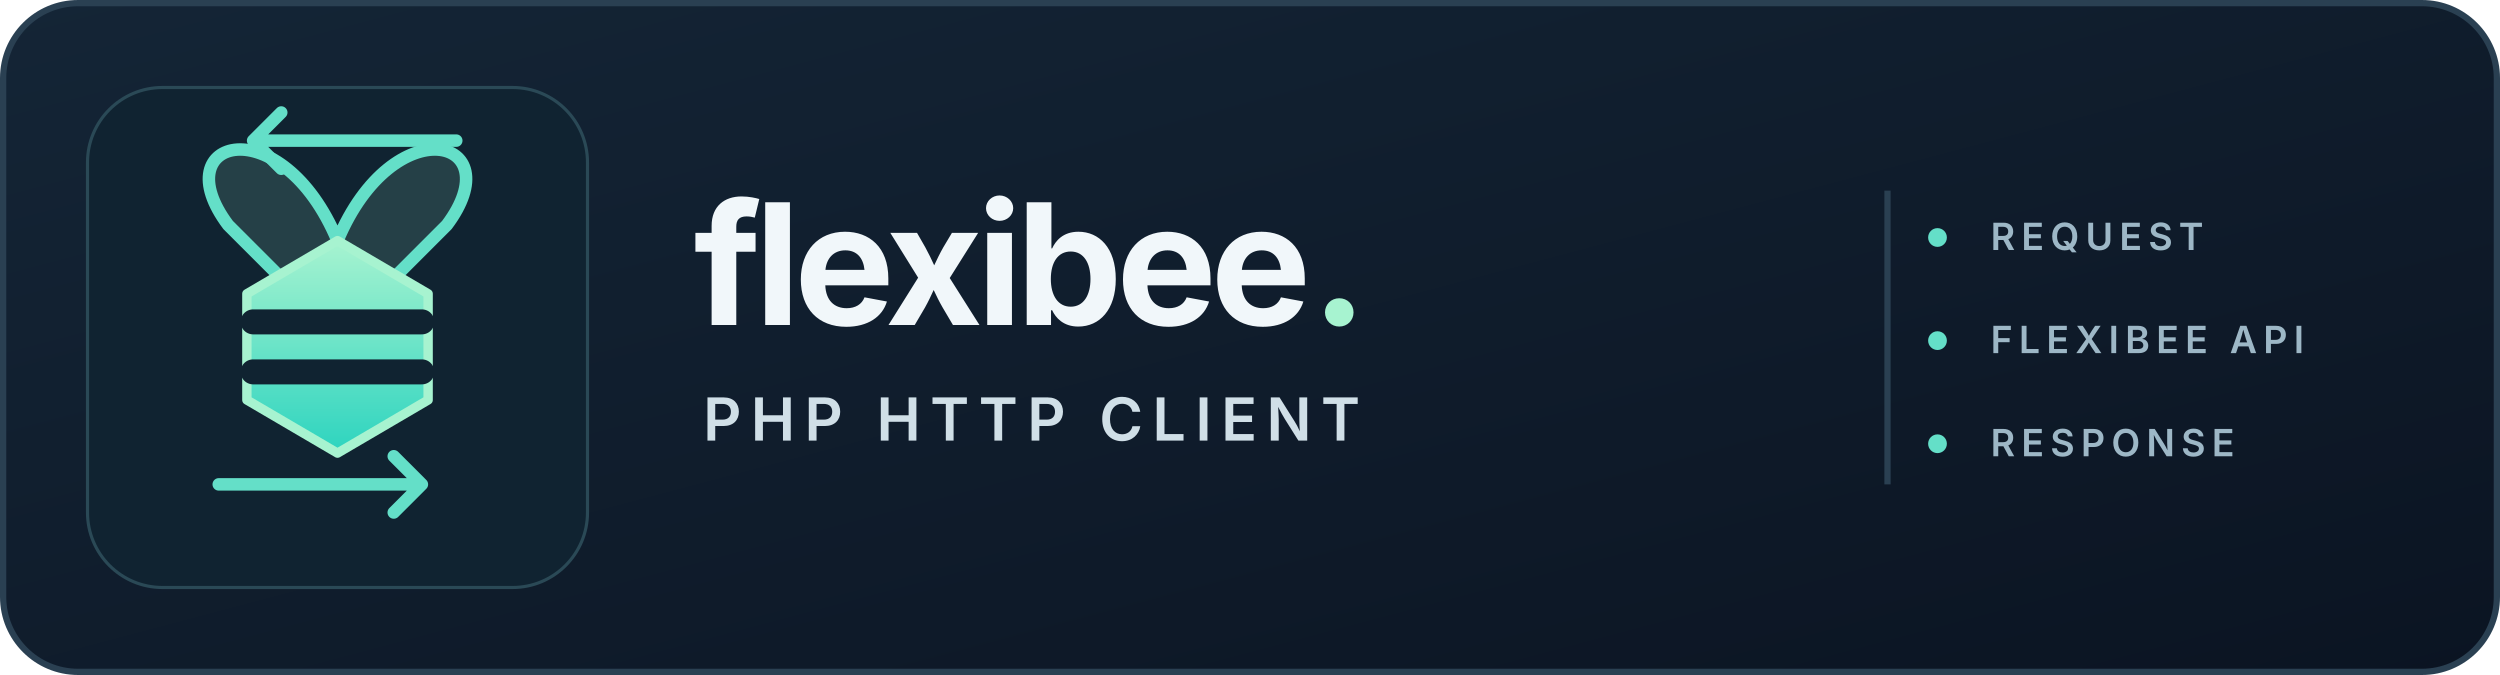
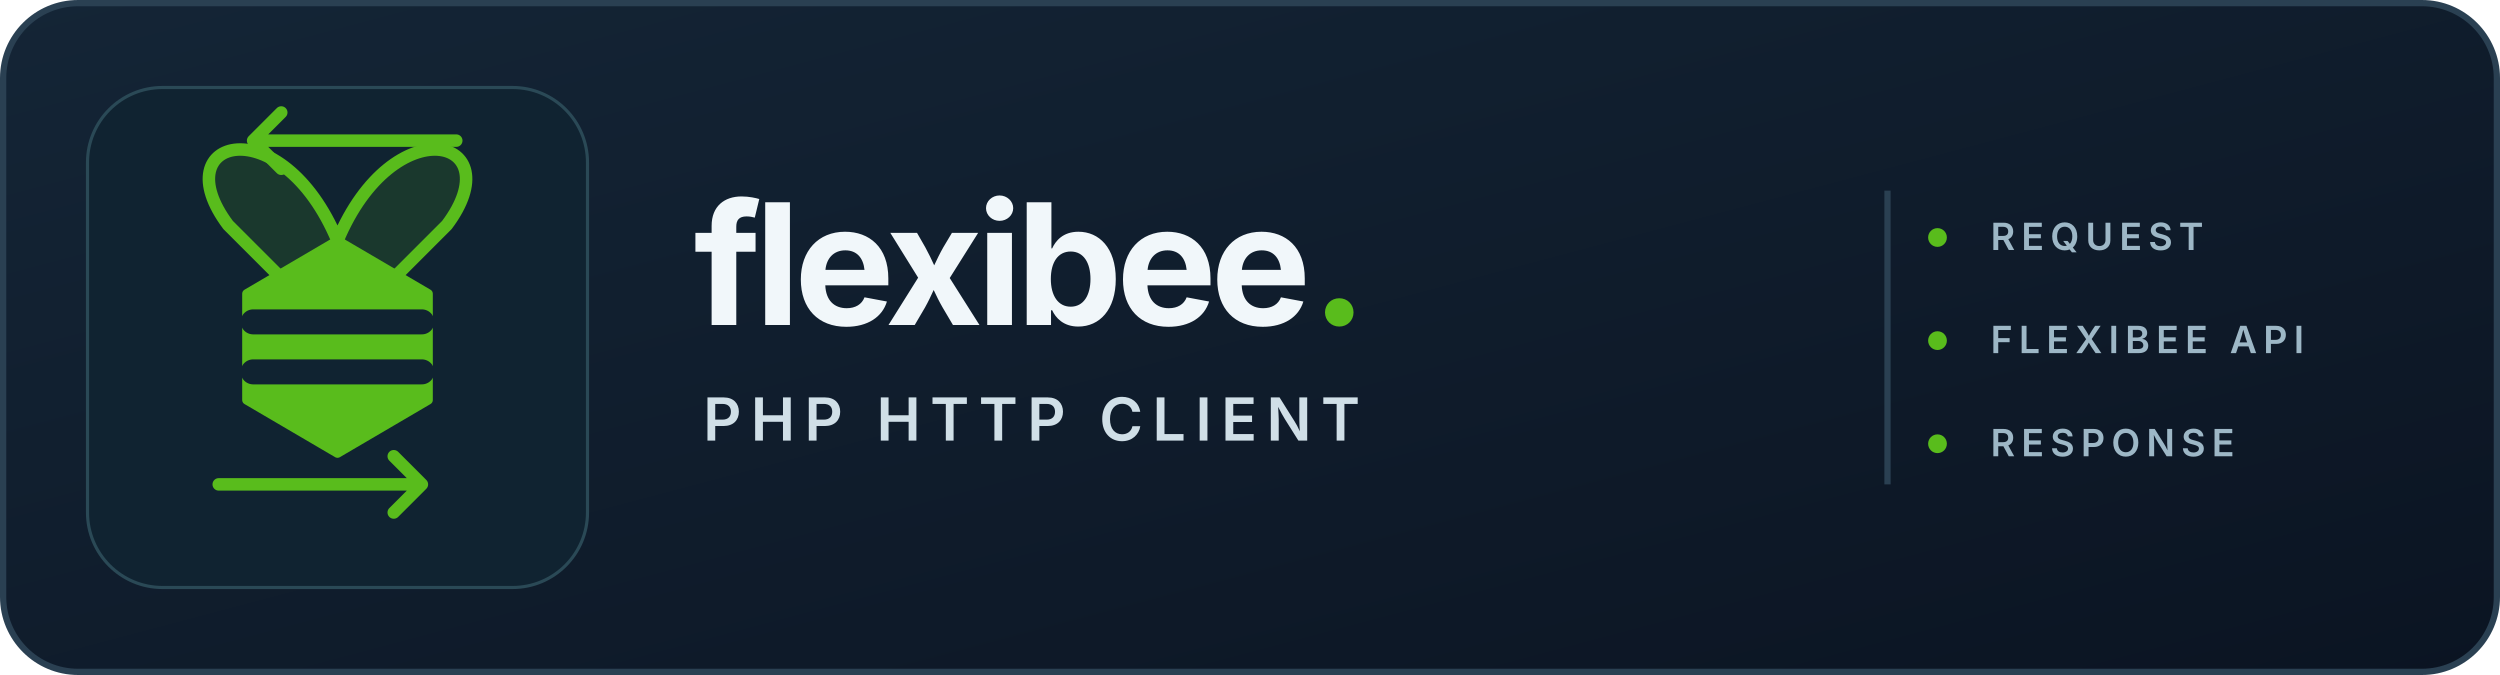
<svg xmlns="http://www.w3.org/2000/svg" width="800" height="216" viewBox="0 0 800 216" role="img" aria-labelledby="title description">
  <defs>
    <linearGradient id="panel" x2="1" y2="1">
      <stop stop-color="#142536" />
      <stop offset="1" stop-color="#0b1422" />
    </linearGradient>
-     <linearGradient id="bee" x2="0" y2="1">
-       <stop stop-color="#a7f3d0" />
-       <stop offset="1" stop-color="#2dd4bf" />
-     </linearGradient>
  </defs>
  <rect x="1" y="1" width="798" height="214" rx="24" fill="url(#panel)" stroke="#2a4052" stroke-width="2" />
  <rect x="28" y="28" width="160" height="160" rx="24" fill="#102331" stroke="#2a4956" />
  <g fill="none" stroke-linecap="round" stroke-linejoin="round">
-     <path d="M73 72c-21-28 17-38 35 5 18-43 56-33 35-5l-20 20H93Z" fill="#a7f3d0" fill-opacity=".14" stroke="#64dfc8" stroke-width="4" />
-     <path d="m108 77 29 17v34l-29 17-29-17V94Z" fill="url(#bee)" stroke="#a7f3d0" stroke-width="3" />
+     <path d="M73 72c-21-28 17-38 35 5 18-43 56-33 35-5l-20 20H93Z" fill="#59BC1C" fill-opacity=".14" stroke="#59BC1C" stroke-width="4" />
+     <path d="m108 77 29 17v34l-29 17-29-17V94Z" fill="#59BC1C" stroke="#59BC1C" stroke-width="3" />
    <path d="M81 103h54M81 119h54" stroke="#102331" stroke-width="8" />
-     <path d="M70 155h65l-9-9m9 9-9 9M146 45H81l9-9m-9 9 9 9" stroke="#64dfc8" stroke-width="4" />
+     <path d="M70 155h65l-9-9m9 9-9 9M146 45H81l9-9m-9 9 9 9" stroke="#59BC1C" stroke-width="4" />
  </g>
-   <text x="222" y="104" fill="#f1f7fa" font-family="Inter, -apple-system, BlinkMacSystemFont, 'Segoe UI', sans-serif" font-size="54" font-weight="700" letter-spacing="-2">flexibee<tspan fill="#a7f3d0">.</tspan>
+   <text x="222" y="104" fill="#f1f7fa" font-family="Inter, -apple-system, BlinkMacSystemFont, 'Segoe UI', sans-serif" font-size="54" font-weight="700" letter-spacing="-2">flexibee<tspan fill="#59BC1C">.</tspan>
  </text>
  <text x="225" y="141" fill="#d0dfe7" font-family="Inter, -apple-system, BlinkMacSystemFont, 'Segoe UI', sans-serif" font-size="19" font-weight="600" letter-spacing="3">PHP HTTP CLIENT</text>
  <path d="M604 61v94" stroke="#2a4052" stroke-width="2" />
  <g fill="#9db7c6" font-family="Inter, -apple-system, BlinkMacSystemFont, 'Segoe UI', sans-serif" font-size="12" font-weight="600" letter-spacing="2">
    <text x="637" y="80">REQUEST</text>
    <text x="637" y="113">FLEXIBEE API</text>
    <text x="637" y="146">RESPONSE</text>
  </g>
-   <g fill="#64dfc8">
+   <g fill="#59BC1C">
    <circle cx="620" cy="76" r="3" />
    <circle cx="620" cy="109" r="3" />
    <circle cx="620" cy="142" r="3" />
  </g>
</svg>
